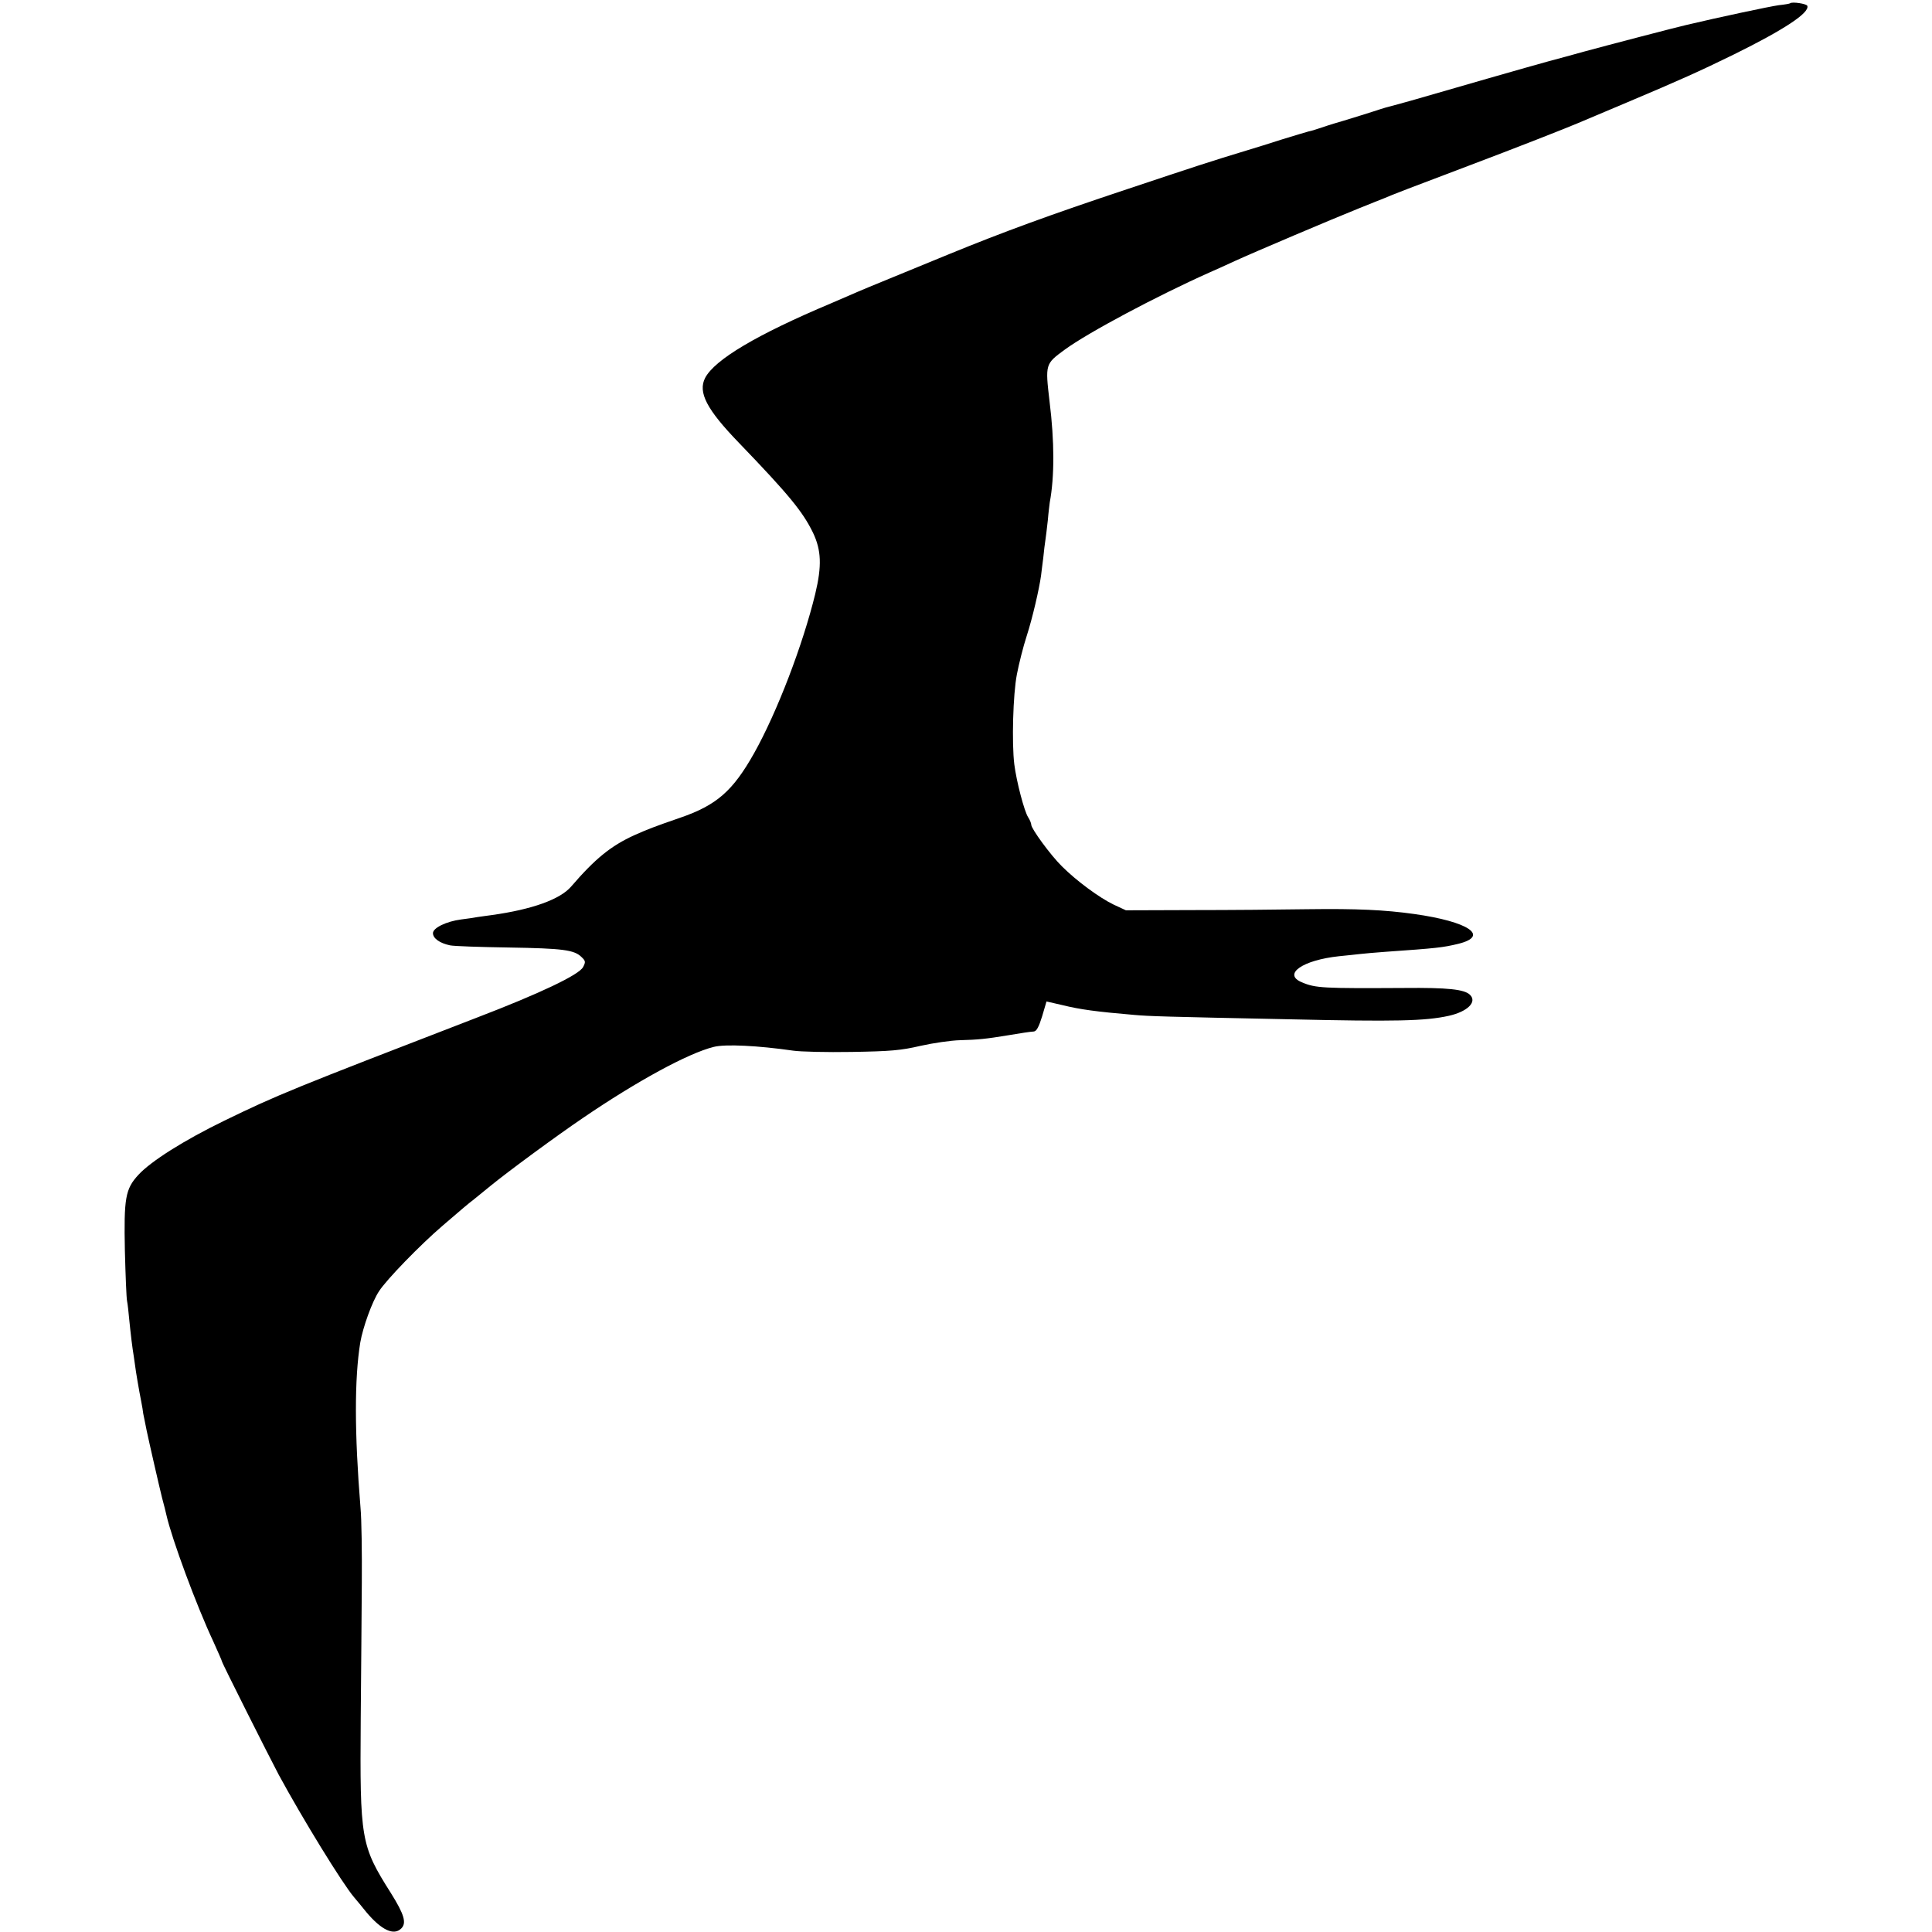
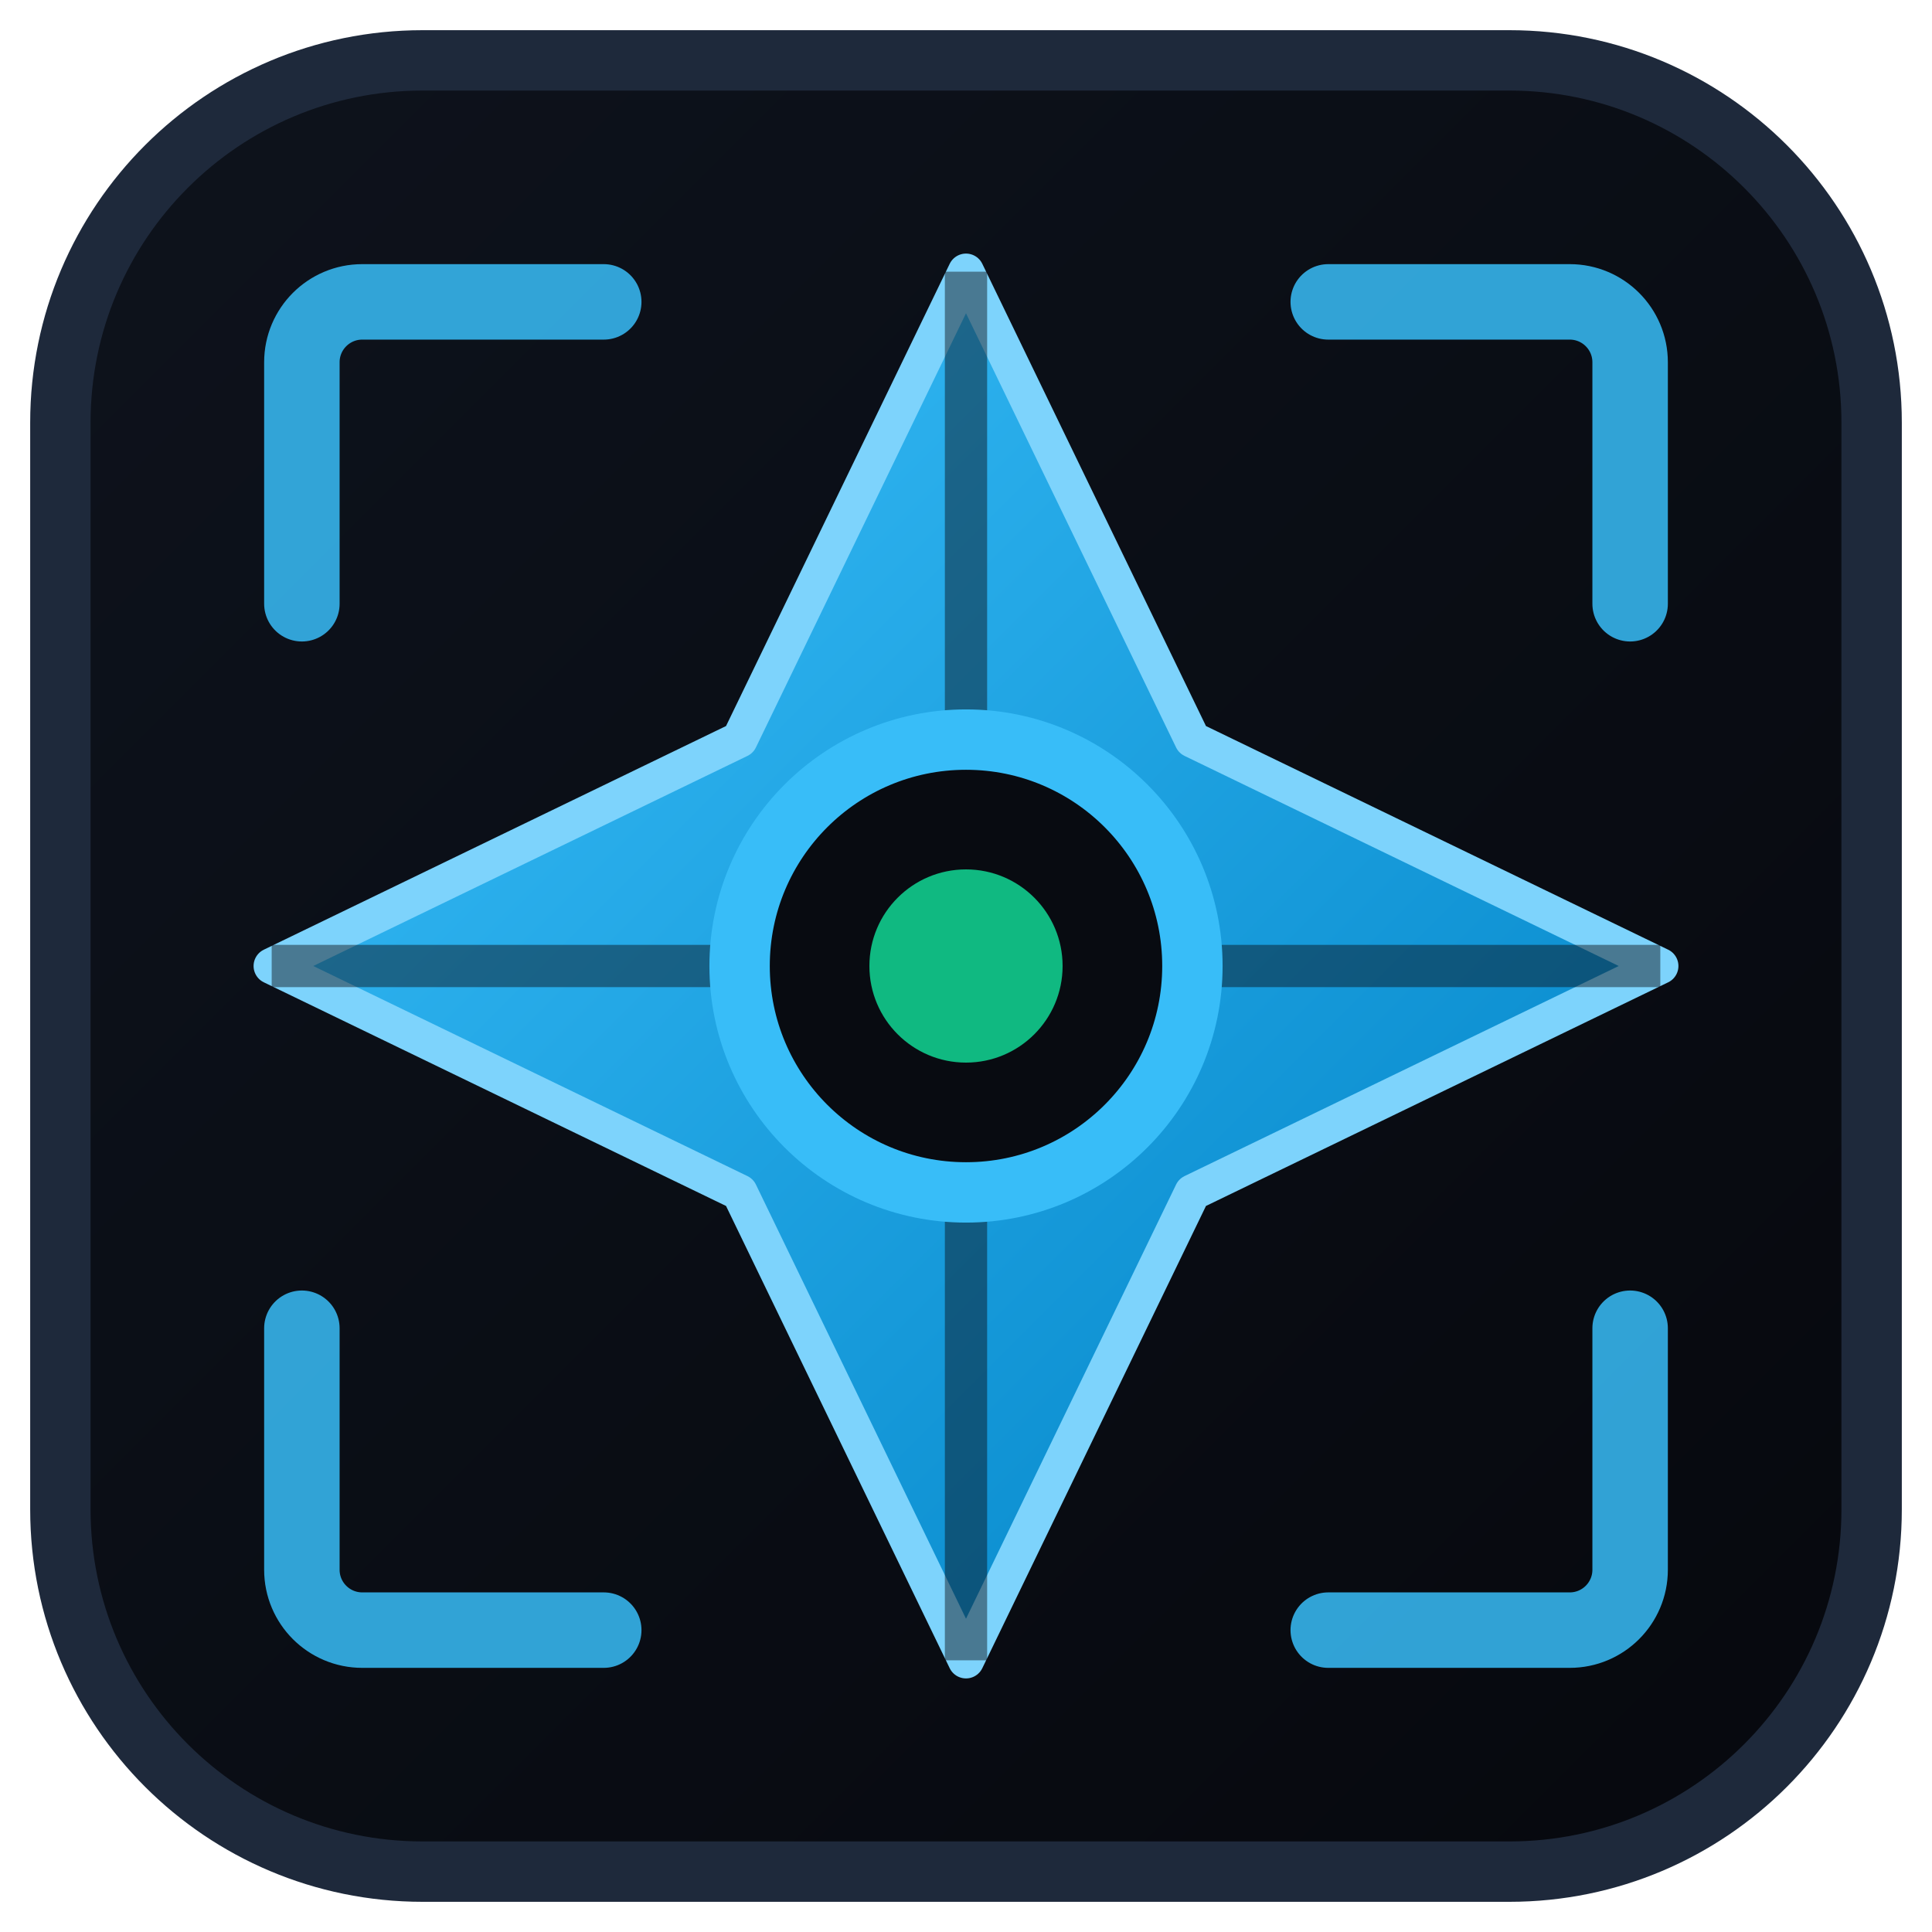
- <svg xmlns="http://www.w3.org/2000/svg" version="1.0" width="888pt" height="888pt" viewBox="0 0 888 888" preserveAspectRatio="xMidYMid meet">
-   <g transform="translate(0,888) scale(0.1,-0.1)" fill="#000000" stroke="none">
-     <path d="M8228 8865 c-2 -2 -25 -6 -53 -9 -38 -5 -278 -56 -425 -91 -33 -7 -381 -98 -465 -121 -49 -14 -124 -34 -165 -45 -67 -18 -485 -138 -615 -176 -50 -14 -106 -30 -135 -37 -8 -2 -35 -11 -60 -19 -25 -8 -85 -27 -135 -42 -49 -14 -101 -31 -115 -36 -14 -5 -34 -11 -45 -13 -11 -3 -65 -19 -120 -36 -55 -18 -127 -40 -160 -50 -175 -53 -247 -77 -550 -178 -364 -121 -578 -200 -820 -299 -88 -36 -214 -88 -280 -115 -66 -27 -129 -53 -140 -58 -11 -5 -67 -29 -125 -54 -342 -144 -535 -259 -579 -343 -34 -66 7 -145 156 -299 229 -238 293 -316 340 -413 38 -80 41 -152 10 -281 -57 -234 -175 -543 -281 -732 -98 -174 -172 -239 -341 -297 -116 -40 -147 -52 -210 -80 -107 -49 -179 -107 -290 -236 -51 -59 -179 -105 -365 -131 -19 -2 -48 -7 -65 -9 -16 -3 -50 -8 -75 -11 -69 -9 -130 -39 -130 -63 0 -24 31 -46 78 -56 18 -4 139 -8 270 -10 250 -4 302 -11 335 -44 19 -18 19 -23 7 -46 -19 -36 -198 -121 -490 -233 -850 -328 -914 -354 -1159 -473 -185 -90 -337 -186 -395 -249 -60 -65 -67 -107 -62 -350 3 -113 7 -216 10 -230 3 -14 7 -52 10 -85 7 -70 14 -128 21 -170 2 -16 7 -48 10 -70 3 -22 11 -64 16 -94 6 -30 12 -64 14 -75 1 -12 5 -34 9 -51 3 -16 8 -39 10 -50 12 -57 58 -258 71 -310 9 -33 18 -69 20 -79 25 -110 138 -416 216 -582 21 -47 39 -87 39 -90 0 -7 217 -438 261 -521 109 -201 293 -501 347 -564 11 -13 37 -44 56 -68 69 -82 126 -109 160 -75 26 25 14 65 -48 164 -138 218 -142 245 -138 800 2 206 4 488 5 625 1 138 -1 293 -6 345 -28 345 -28 594 -1 760 12 69 54 187 86 235 33 52 188 212 293 302 98 84 108 93 144 121 19 15 52 42 75 61 78 64 302 229 426 313 248 169 483 297 600 326 53 14 205 6 365 -17 33 -5 155 -8 270 -6 179 3 226 7 316 28 58 13 140 25 182 26 82 2 120 6 217 22 73 12 97 16 122 18 12 1 23 21 38 70 l20 68 74 -17 c81 -20 155 -30 331 -45 69 -6 132 -8 715 -20 484 -11 620 -8 729 16 85 19 131 63 98 96 -25 26 -104 34 -302 32 -373 -2 -408 -1 -471 26 -90 37 2 102 171 120 33 3 76 8 95 10 19 2 71 7 115 10 243 17 267 20 338 37 145 36 47 102 -203 137 -136 19 -262 25 -490 22 -124 -2 -362 -4 -530 -4 l-305 -1 -56 26 c-65 31 -171 109 -238 176 -52 51 -141 173 -141 191 0 6 -6 22 -14 34 -18 27 -54 165 -64 244 -12 98 -6 322 12 414 9 47 29 127 45 176 26 80 58 218 66 278 1 11 6 47 10 80 3 33 8 70 10 83 2 13 7 53 11 90 3 37 8 74 9 83 22 118 22 279 -1 464 -20 172 -20 172 70 238 108 79 426 248 666 355 25 11 77 34 115 52 92 42 443 191 570 242 55 22 109 44 120 48 24 11 130 52 390 150 199 75 449 173 500 195 17 7 118 50 225 95 237 100 333 143 490 220 229 113 348 191 337 223 -3 10 -70 20 -79 12z" />
-   </g>
+ <svg xmlns="http://www.w3.org/2000/svg" viewBox="0 0 64 64" fill="none">
+   <defs>
+     <linearGradient id="bg" x1="0" y1="0" x2="64" y2="64" gradientUnits="userSpaceOnUse">
+       <stop offset="0%" stop-color="#0e131d" />
+       <stop offset="100%" stop-color="#06080d" />
+     </linearGradient>
+     <linearGradient id="blade" x1="12" y1="12" x2="52" y2="52" gradientUnits="userSpaceOnUse">
+       <stop offset="0%" stop-color="#38bdf8" />
+       <stop offset="100%" stop-color="#0284c7" />
+     </linearGradient>
+   </defs>
+   <rect x="2" y="2" width="60" height="60" rx="12" fill="url(#bg)" stroke="#1e293b" stroke-width="2" />
+   <path d="M10 20 V12 A2 2 0 0 1 12 10 H20 M44 10 H52 A2 2 0 0 1 54 12 V20 M54 44 V52 A2 2 0 0 1 52 54 H44 M20 54 H12 A2 2 0 0 1 10 52 V44" stroke="#38bdf8" stroke-width="2.5" stroke-linecap="round" stroke-linejoin="round" opacity="0.85" />
+   <path d="M32 9 L39.5 24.5 L55 32 L39.5 39.5 L32 55 L24.5 39.5 L9 32 L24.5 24.5 Z" fill="url(#blade)" stroke="#7dd3fc" stroke-width="1.2" stroke-linejoin="round" />
+   <path d="M32 9 L32 55 M9 32 L55 32" stroke="#080b11" stroke-width="1.4" opacity="0.45" />
+   <circle cx="32" cy="32" r="7.5" fill="#080b11" stroke="#38bdf8" stroke-width="2" />
+   <circle cx="32" cy="32" r="3.2" fill="#10b981" />
</svg>
